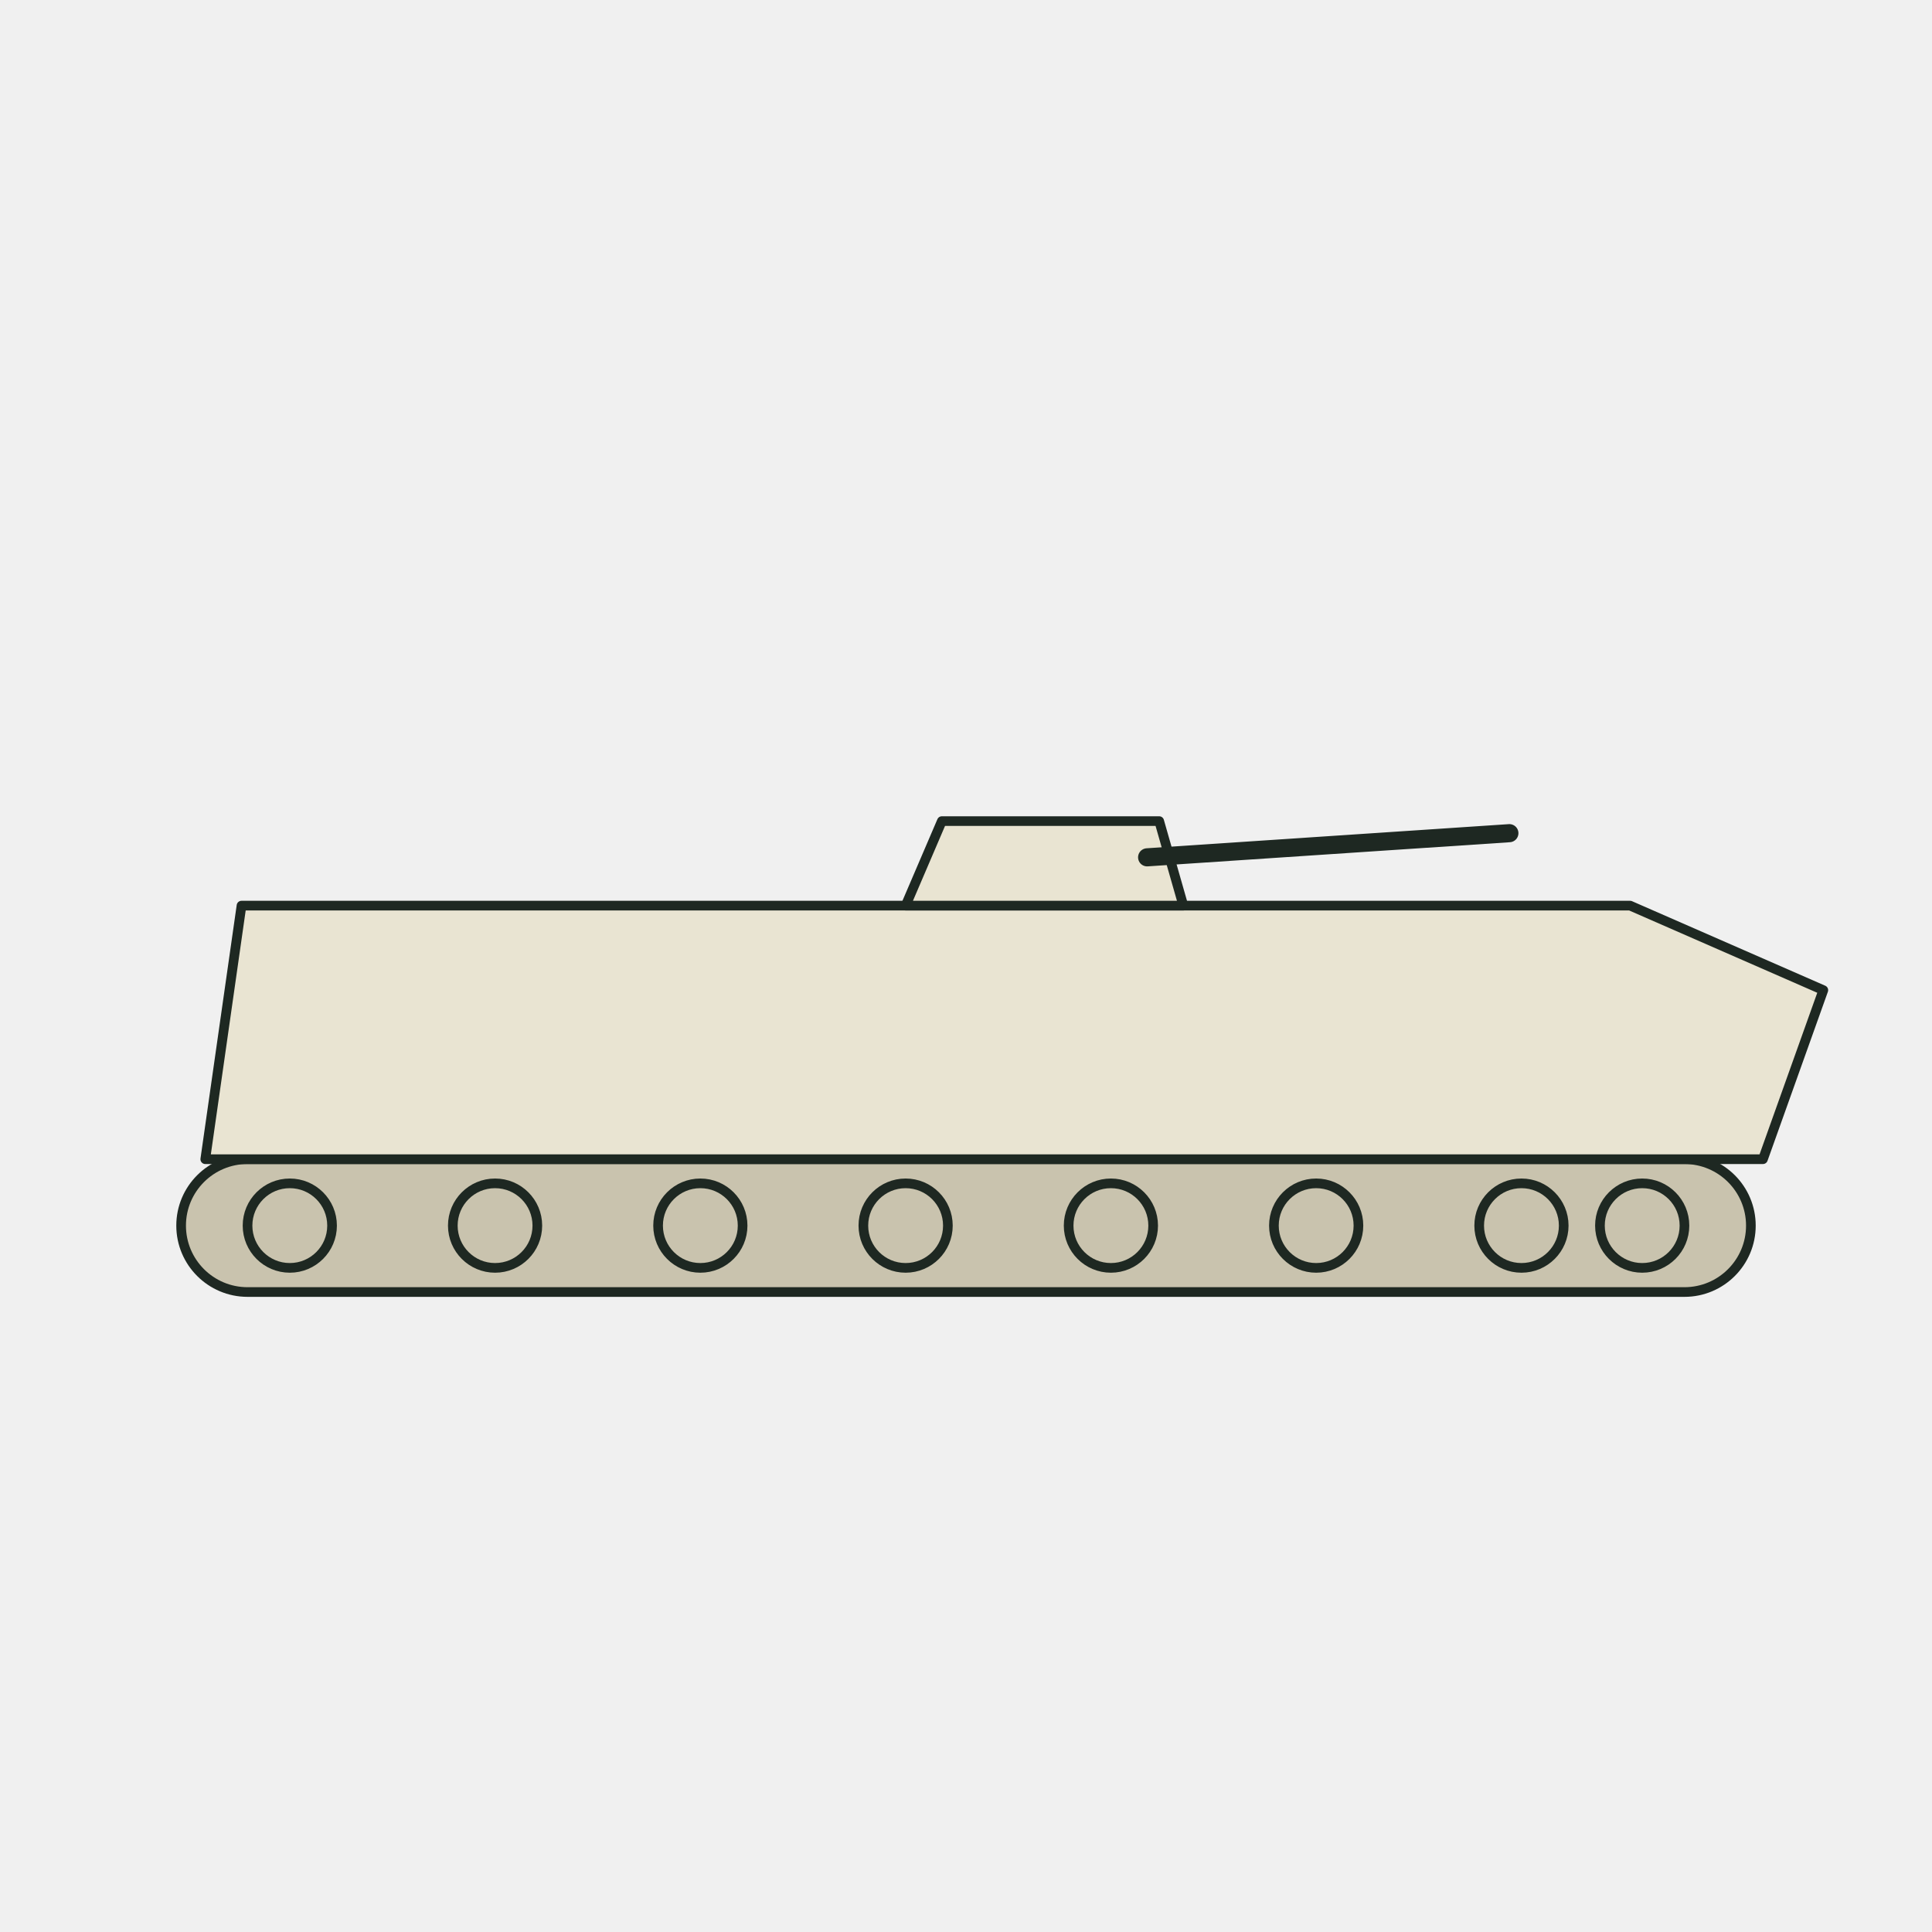
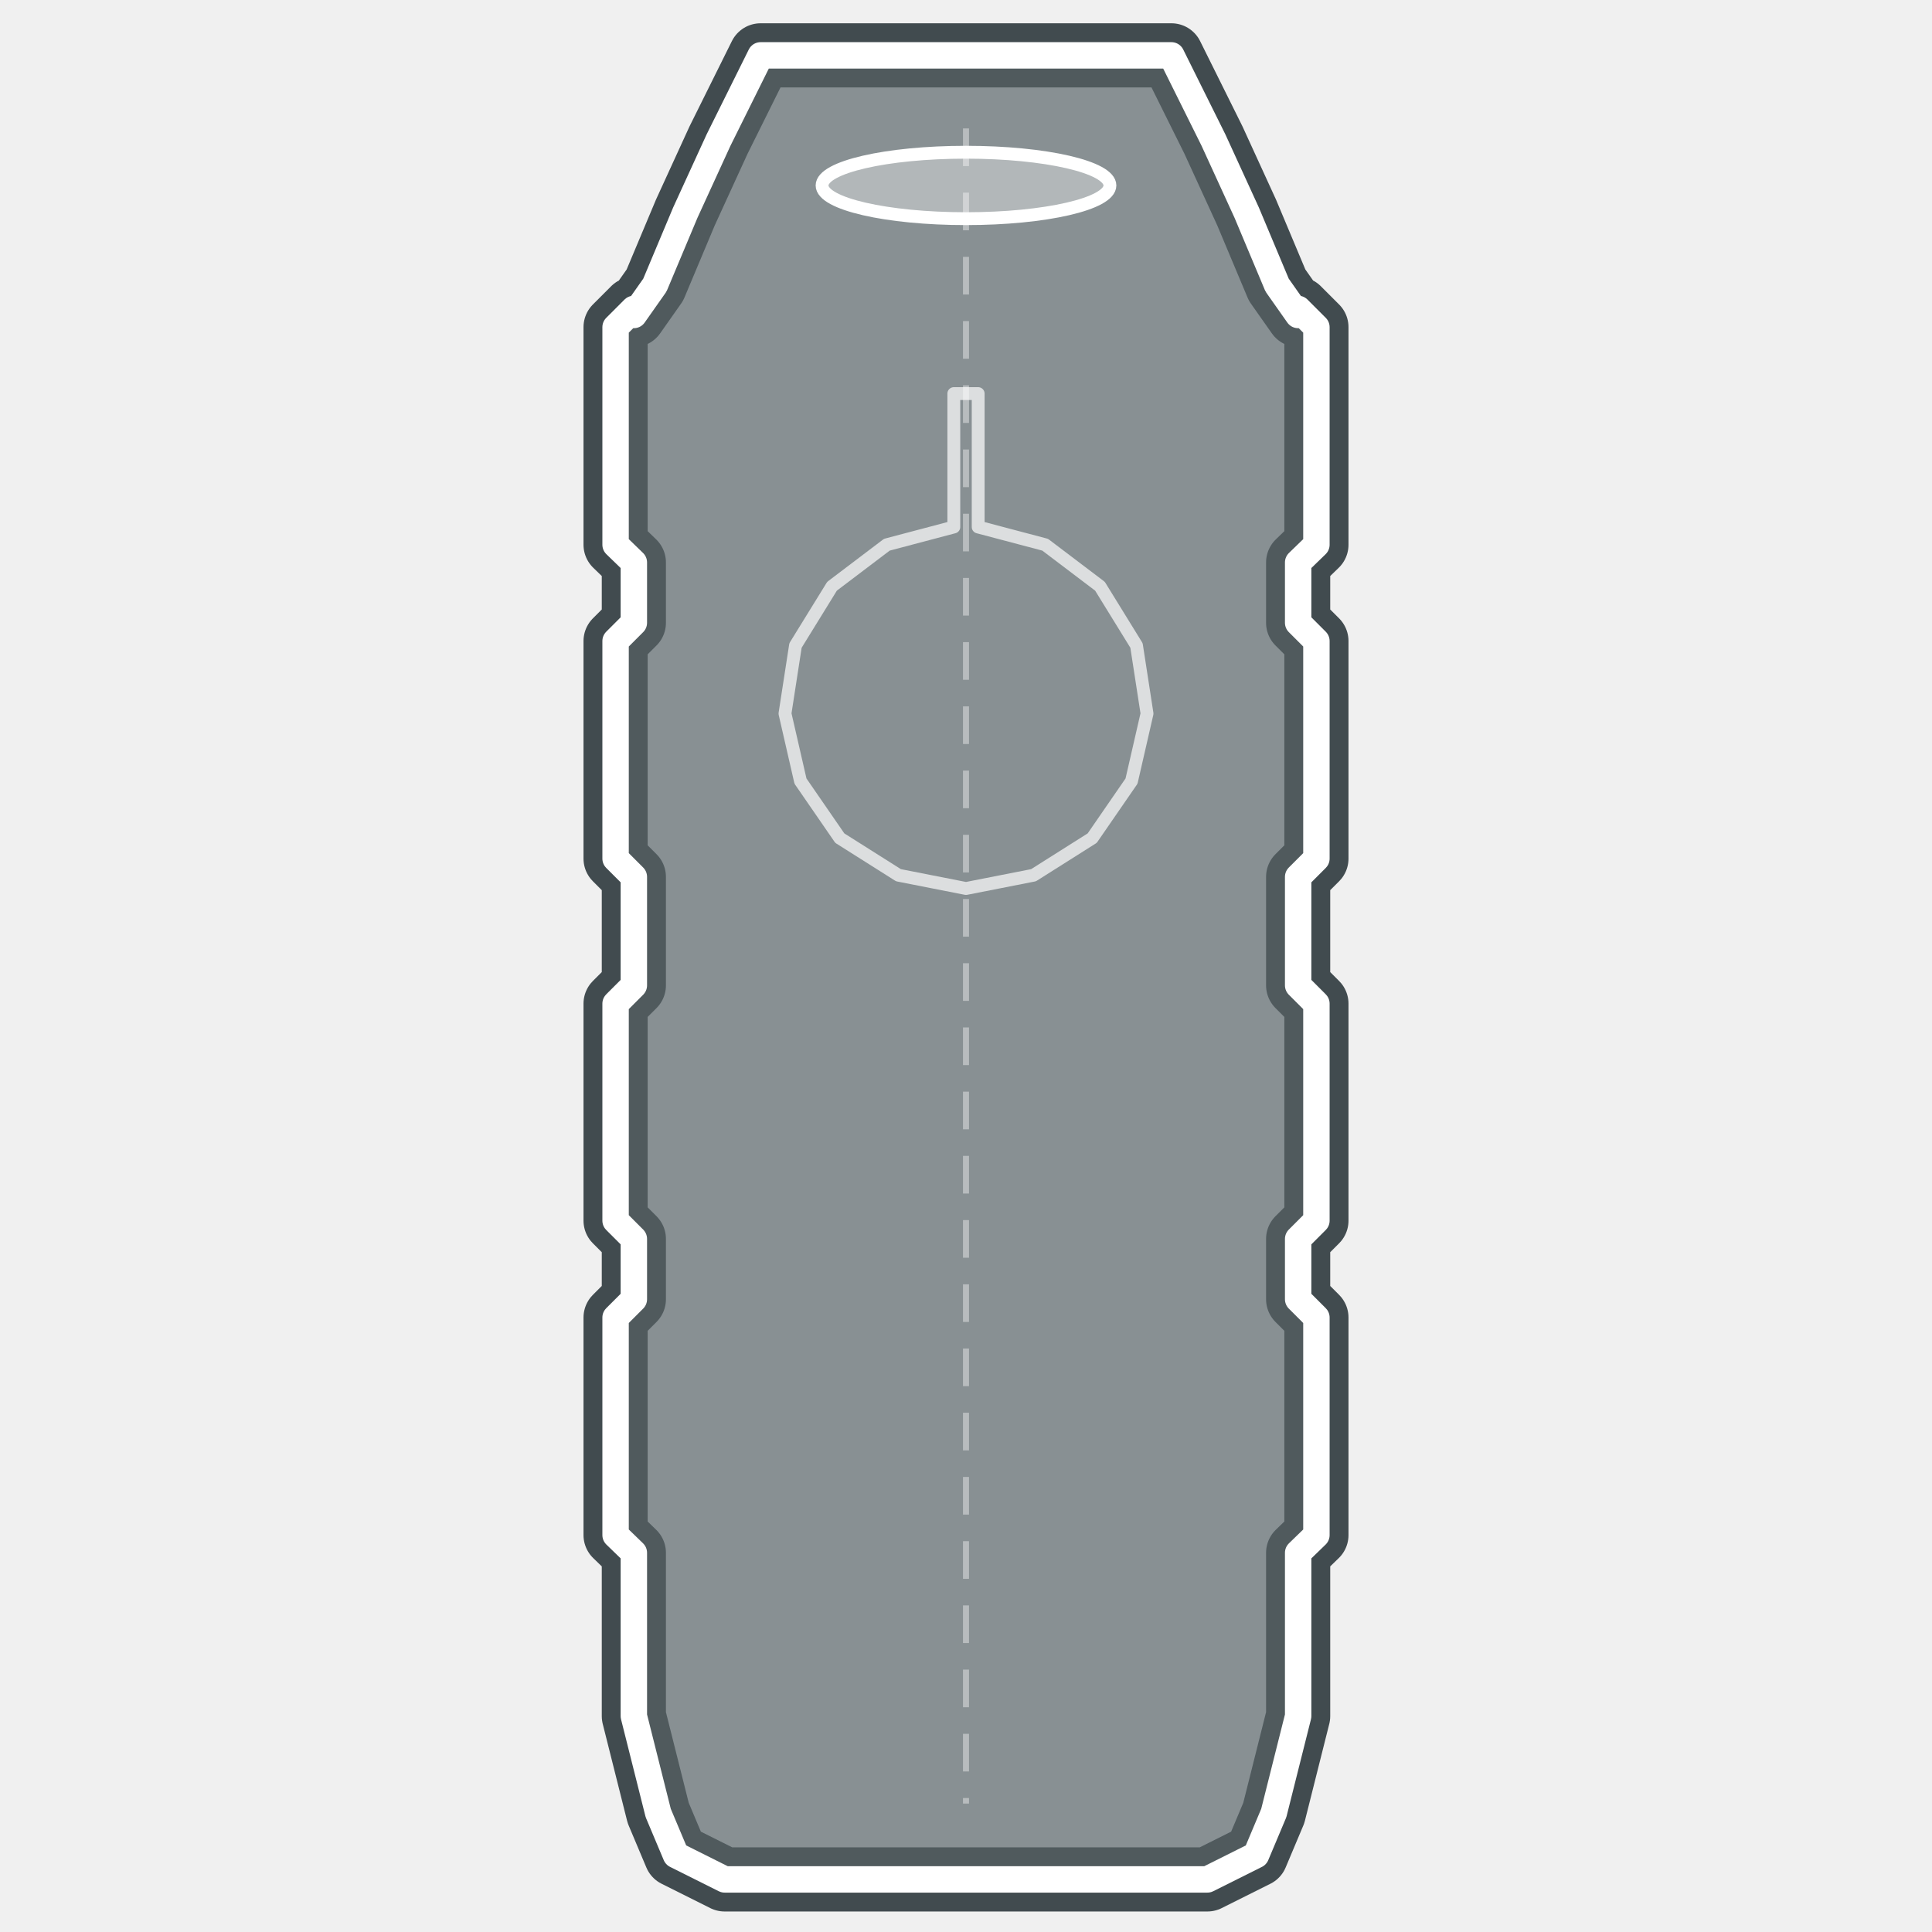
- <svg xmlns="http://www.w3.org/2000/svg" viewBox="0 -80 320 320" width="512" height="512" preserveAspectRatio="xMidYMid meet">
-   <rect x="30" y="112" width="260" height="22" rx="11" style="fill:#C9C3AE;stroke:#1E2822;stroke-width:1.6;stroke-linejoin:round" />
-   <circle cx="48" cy="123" r="7" style="fill:#C9C3AE;stroke:#1E2822;stroke-width:1.6;stroke-linejoin:round" />
-   <circle cx="82" cy="123" r="7" style="fill:#C9C3AE;stroke:#1E2822;stroke-width:1.6;stroke-linejoin:round" />
-   <circle cx="116" cy="123" r="7" style="fill:#C9C3AE;stroke:#1E2822;stroke-width:1.6;stroke-linejoin:round" />
-   <circle cx="150" cy="123" r="7" style="fill:#C9C3AE;stroke:#1E2822;stroke-width:1.6;stroke-linejoin:round" />
-   <circle cx="184" cy="123" r="7" style="fill:#C9C3AE;stroke:#1E2822;stroke-width:1.6;stroke-linejoin:round" />
-   <circle cx="218" cy="123" r="7" style="fill:#C9C3AE;stroke:#1E2822;stroke-width:1.6;stroke-linejoin:round" />
-   <circle cx="252" cy="123" r="7" style="fill:#C9C3AE;stroke:#1E2822;stroke-width:1.6;stroke-linejoin:round" />
-   <circle cx="272" cy="123" r="7" style="fill:#C9C3AE;stroke:#1E2822;stroke-width:1.6;stroke-linejoin:round" />
-   <polygon points="34,112 292,112 302,84 270,70 40,70" style="fill:#E9E4D2;stroke:#1E2822;stroke-width:1.6;stroke-linejoin:round" />
-   <polygon points="150,70 196,70 192,56 156,56" style="fill:#E9E4D2;stroke:#1E2822;stroke-width:1.6;stroke-linejoin:round" />
-   <line x1="190" y1="62" x2="250" y2="58" style="stroke:#1E2822;stroke-width:3;stroke-linecap:round" />
+ <svg xmlns="http://www.w3.org/2000/svg" viewBox="-64.50 0.00 349.00 349.00" width="512" height="512">
+   <polygon points="110.0,10.0 147.1,10.0 154.7,25.3 160.7,38.4 166.2,51.5 170.0,56.9 170.0,55.8 173.3,59.1 173.3,98.4 170.0,101.6 170.0,112.5 173.3,115.8 173.3,155.1 170.0,158.4 170.0,178.0 173.3,181.3 173.3,220.5 170.0,223.8 170.0,234.7 173.3,238.0 173.3,277.3 170.0,280.5 170.0,310.0 165.6,327.5 162.4,335.1 153.6,339.5 110.0,339.5 110.0,339.5 66.4,339.5 57.6,335.1 54.4,327.5 50.0,310.0 50.0,280.5 46.7,277.3 46.7,238.0 50.0,234.7 50.0,223.8 46.7,220.5 46.7,181.3 50.0,178.0 50.0,158.4 46.7,155.1 46.7,115.8 50.0,112.5 50.0,101.6 46.7,98.4 46.7,59.1 50.0,55.8 50.0,56.9 53.8,51.5 59.3,38.4 65.3,25.3 72.9,10.0 110.0,10.0" fill="#0b1d24" fill-opacity="0.6" stroke="#07141a" stroke-opacity=".75" stroke-width="11.59" stroke-linejoin="round" />
+   <polygon points="110.0,10.0 147.1,10.0 154.7,25.3 160.7,38.4 166.2,51.5 170.0,56.9 170.0,55.8 173.3,59.1 173.3,98.4 170.0,101.6 170.0,112.5 173.3,115.8 173.3,155.1 170.0,158.4 170.0,178.0 173.3,181.3 173.3,220.5 170.0,223.8 170.0,234.7 173.3,238.0 173.3,277.3 170.0,280.5 170.0,310.0 165.6,327.5 162.4,335.1 153.6,339.5 110.0,339.5 110.0,339.5 66.4,339.5 57.6,335.1 54.4,327.5 50.0,310.0 50.0,280.5 46.7,277.3 46.7,238.0 50.0,234.7 50.0,223.8 46.7,220.5 46.7,181.3 50.0,178.0 50.0,158.4 46.7,155.1 46.7,115.8 50.0,112.5 50.0,101.6 46.7,98.4 46.7,59.1 50.0,55.8 50.0,56.9 53.8,51.5 59.3,38.4 65.3,25.3 72.9,10.0 110.0,10.0" fill="#ffffff" fill-opacity=".22" stroke="#ffffff" stroke-width="4.77" stroke-linejoin="round" />
+   <line x1="110" y1="23.2" x2="110" y2="325.8" stroke="#ffffff" stroke-width="1.09" stroke-dasharray="6.8 4.8" opacity=".4" />
+   <polygon points="110.0,71.1 112.2,71.1 112.2,95.2 124.3,98.4 134.2,105.9 140.8,116.6 142.7,128.9 139.9,141.1 132.8,151.4 122.2,158.1 110.0,160.5 110.0,160.5 97.8,158.1 87.2,151.4 80.1,141.1 77.3,128.9 79.2,116.6 85.8,105.9 95.7,98.4 107.8,95.2 107.8,71.1 110.0,71.1" fill="none" stroke="#ffffff" stroke-width="2.32" stroke-linejoin="round" stroke-linecap="round" opacity=".7" />
+   <ellipse cx="110" cy="33.5" rx="26" ry="6" fill="#ffffff" fill-opacity=".35" stroke="#ffffff" stroke-width="2.32" />
</svg>
